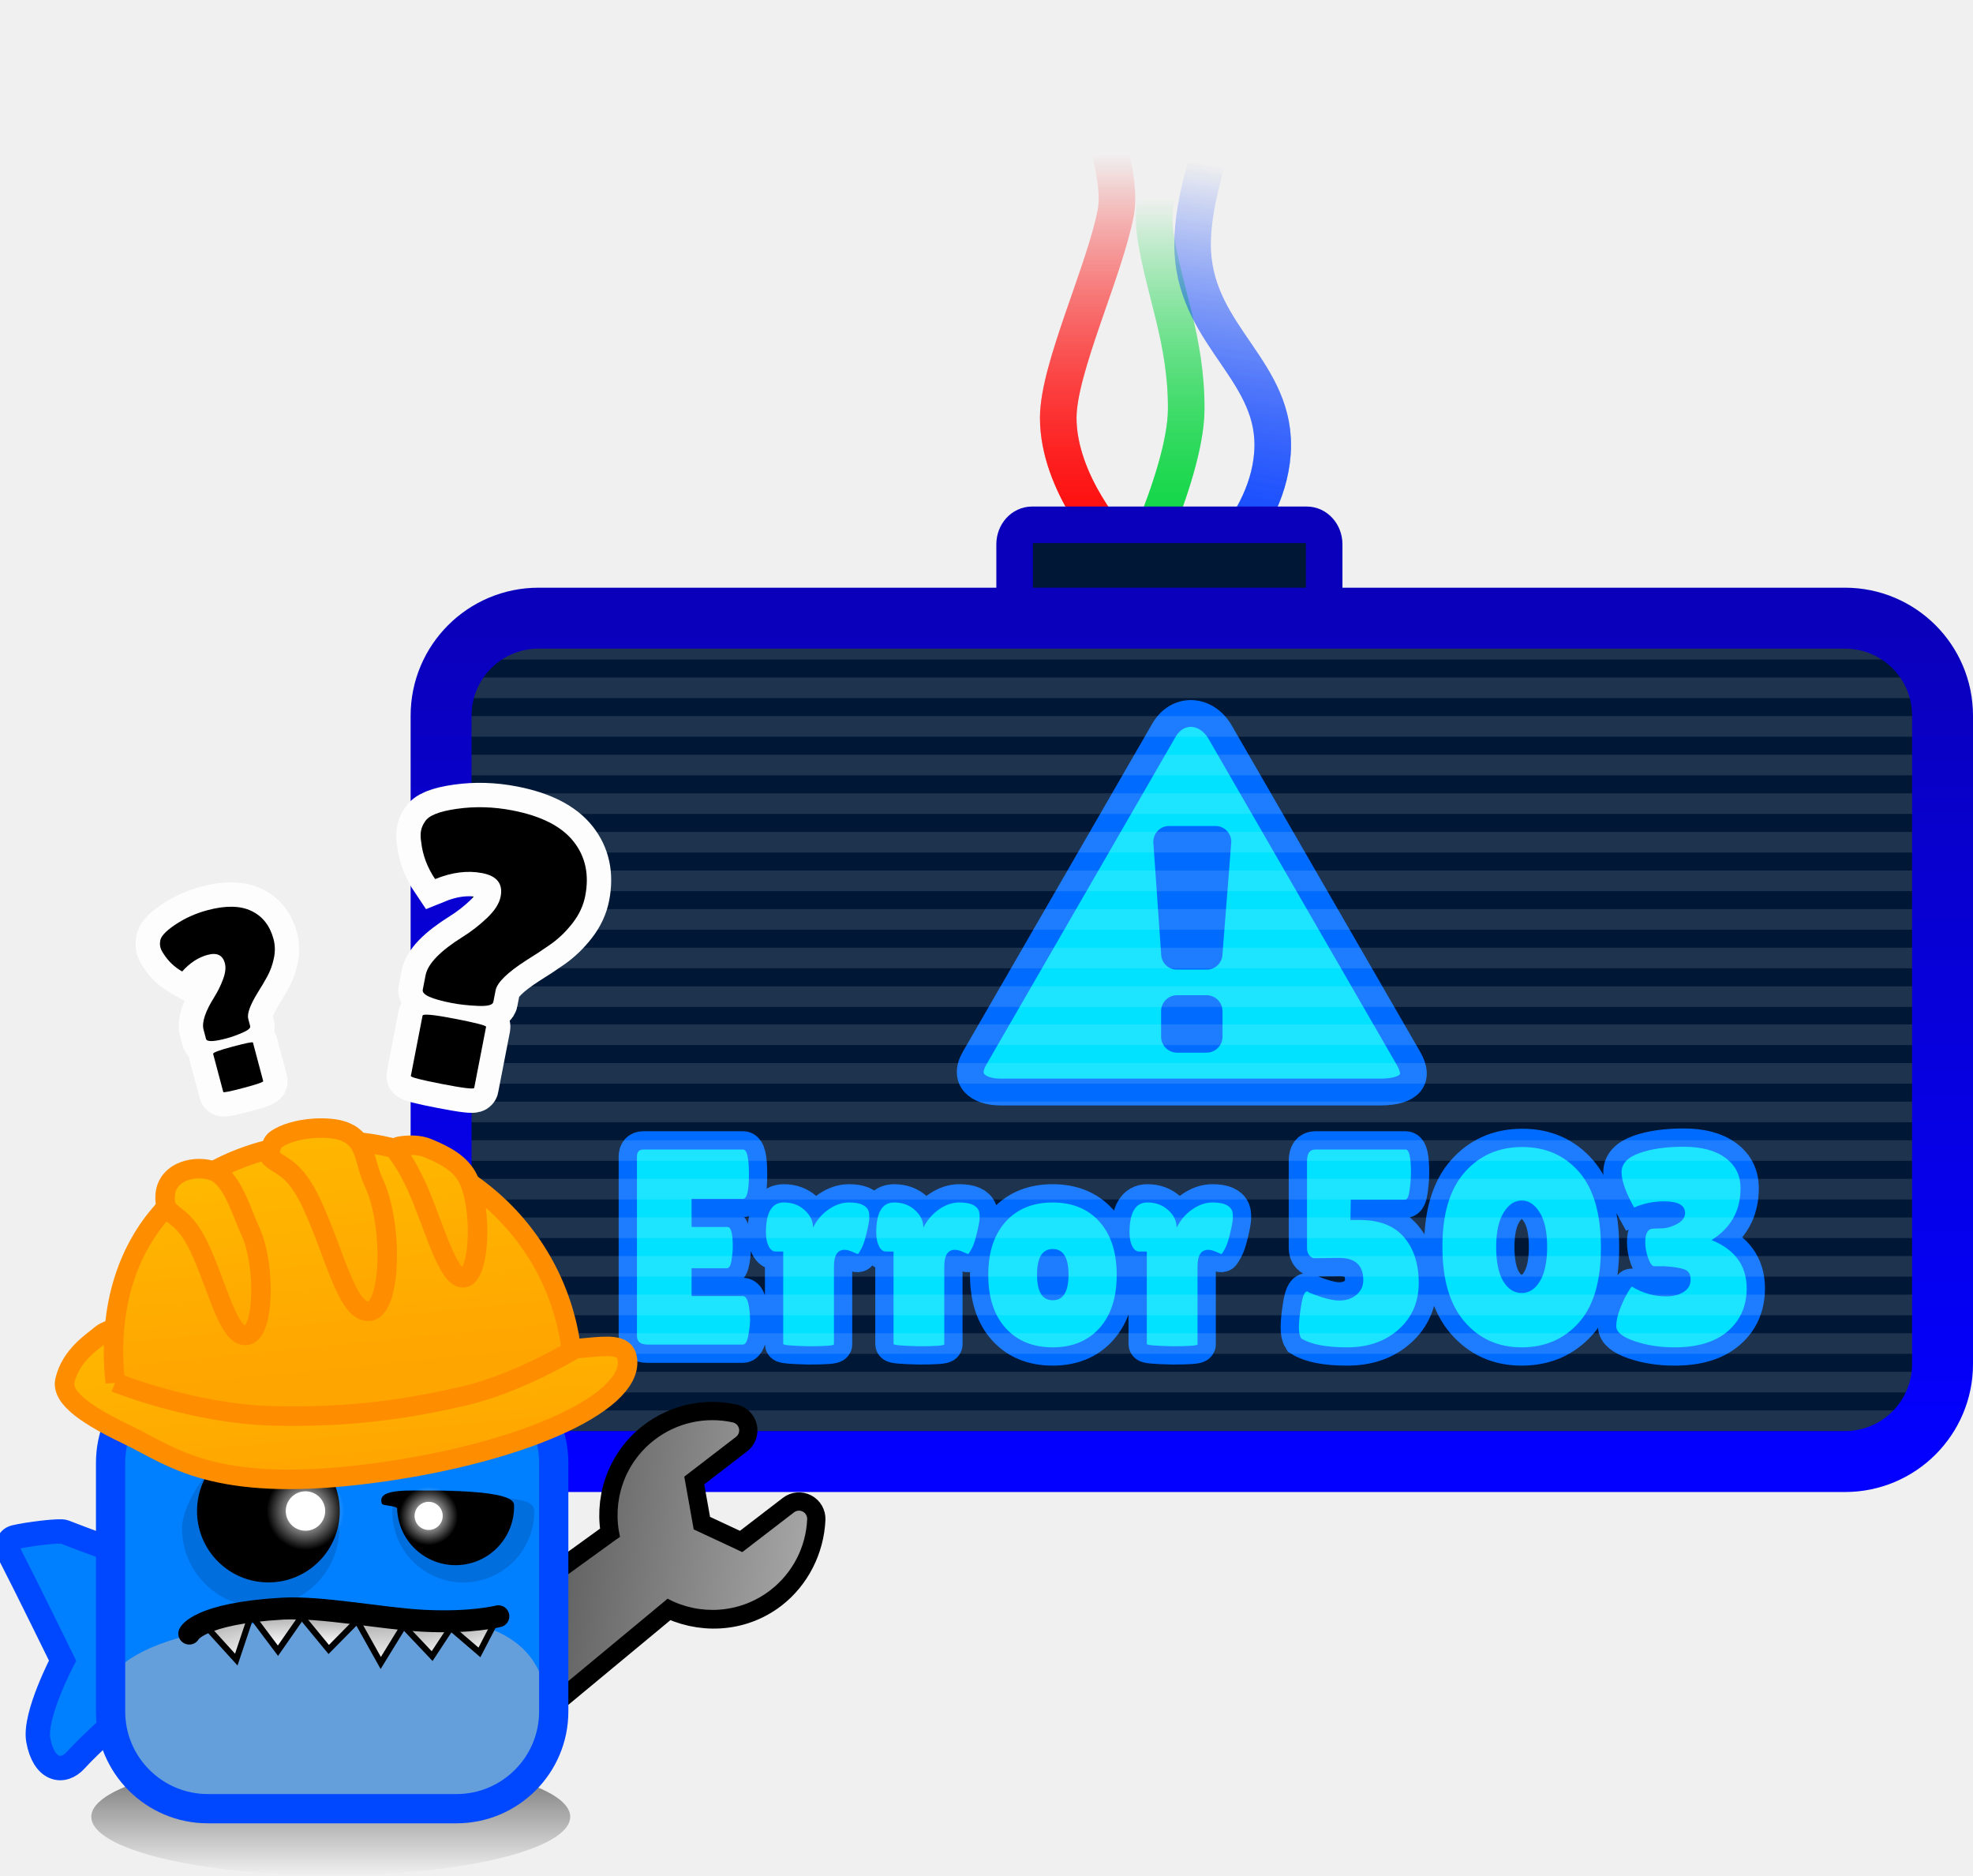
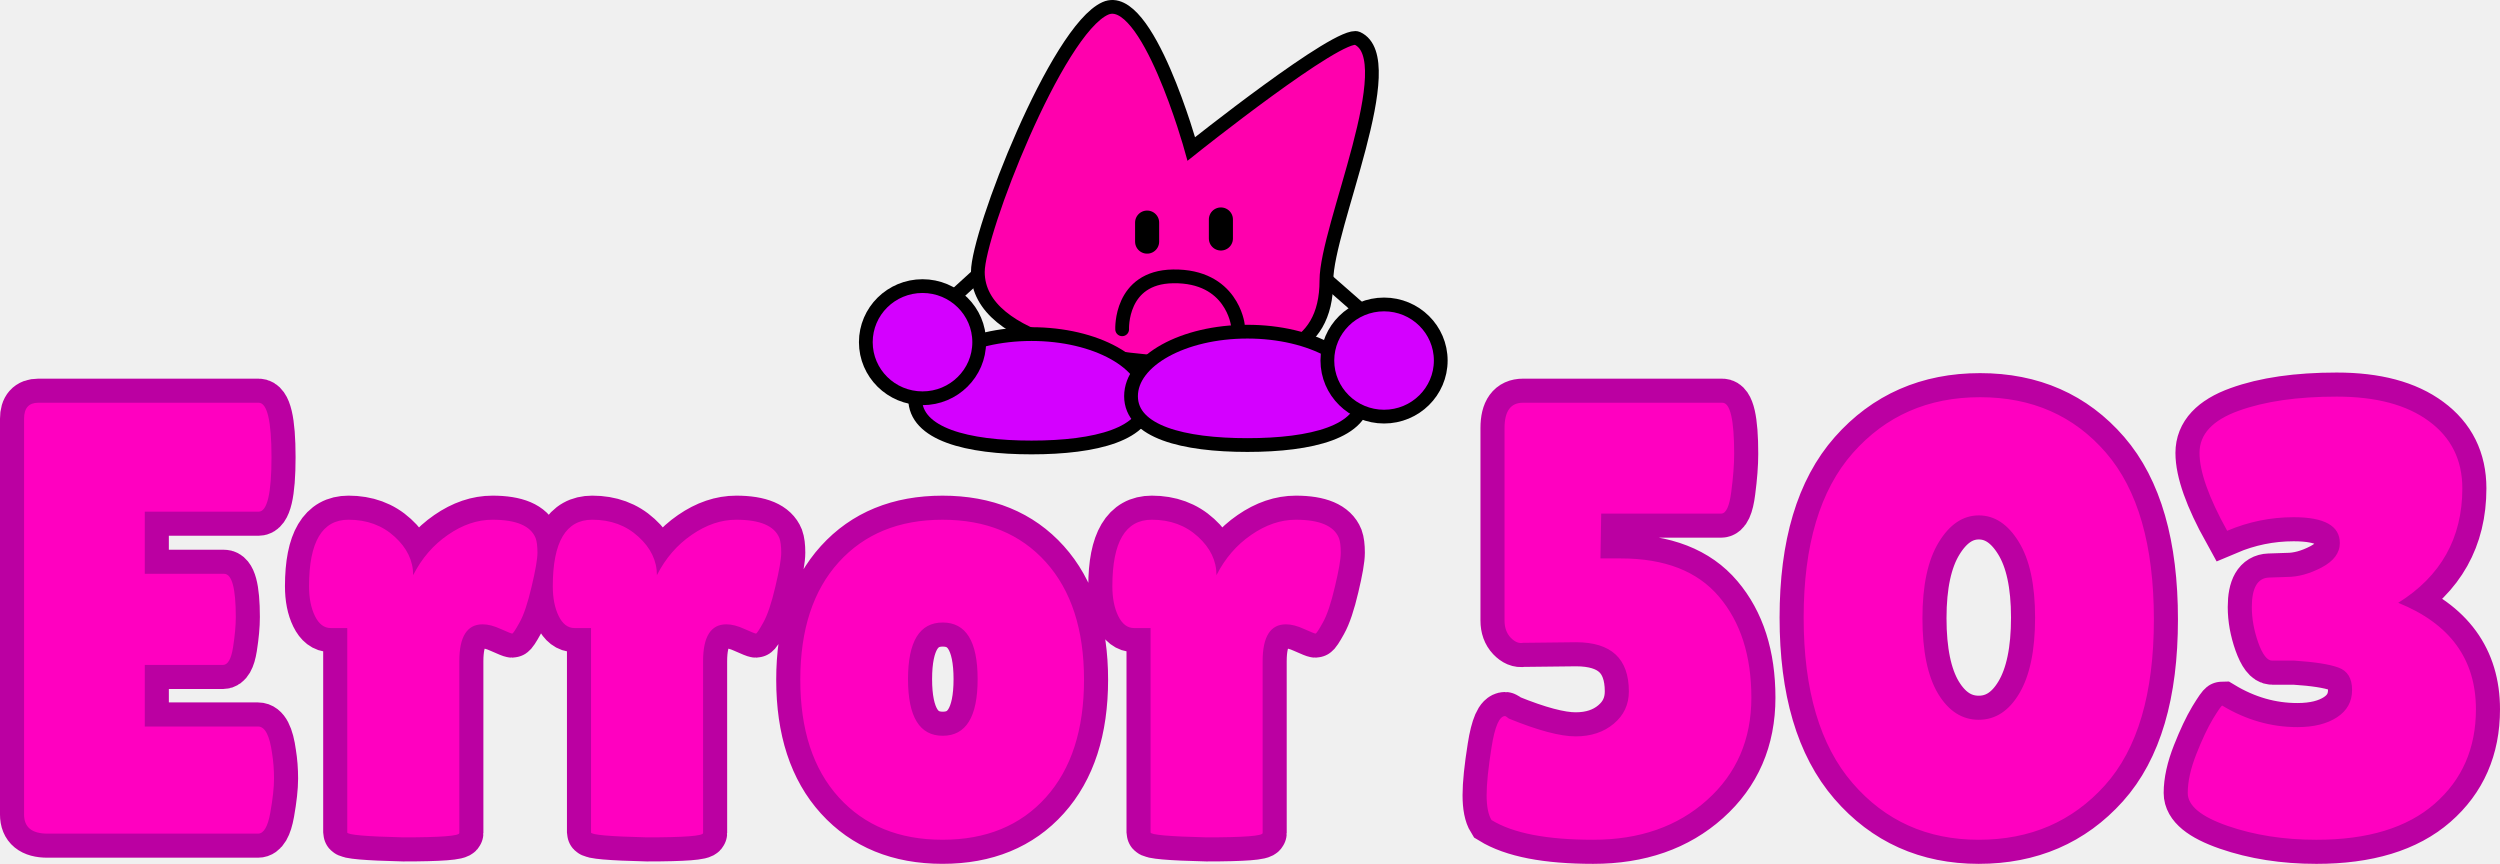
- <svg xmlns="http://www.w3.org/2000/svg" width="404.734" height="384.679" viewBox="0 0 404.734 384.679">
-   <defs>
-     <linearGradient x1="273.525" y1="-3.509" x2="273.525" y2="86.491" gradientUnits="userSpaceOnUse" id="a">
-       <stop offset="0" stop-color="#00d439" stop-opacity="0" />
-       <stop offset="1" stop-color="#00d439" />
-     </linearGradient>
-     <linearGradient x1="264.025" y1="-12.509" x2="264.025" y2="85.491" gradientUnits="userSpaceOnUse" id="b">
-       <stop offset="0" stop-color="red" stop-opacity="0" />
-       <stop offset="1" stop-color="red" />
-     </linearGradient>
-     <linearGradient x1="301.867" y1="-8.21" x2="286.087" y2="93.575" gradientUnits="userSpaceOnUse" id="c">
-       <stop offset="0" stop-color="#003bff" stop-opacity="0" />
-       <stop offset="1" stop-color="#003bff" />
-     </linearGradient>
-     <linearGradient x1="273.525" y1="-3.509" x2="273.525" y2="86.491" gradientUnits="userSpaceOnUse" id="d">
-       <stop offset="0" stop-color="#00d439" stop-opacity="0" />
-       <stop offset="1" stop-color="#00d439" />
-     </linearGradient>
-     <linearGradient x1="264.025" y1="-12.509" x2="264.025" y2="85.491" gradientUnits="userSpaceOnUse" id="e">
-       <stop offset="0" stop-color="red" stop-opacity="0" />
-       <stop offset="1" stop-color="red" />
-     </linearGradient>
-     <linearGradient x1="301.867" y1="-8.21" x2="286.087" y2="93.575" gradientUnits="userSpaceOnUse" id="f">
-       <stop offset="0" stop-color="#003bff" stop-opacity="0" />
-       <stop offset="1" stop-color="#003bff" />
-     </linearGradient>
-     <linearGradient x1="283.425" y1="82.591" x2="283.425" y2="255.591" gradientUnits="userSpaceOnUse" id="g">
-       <stop offset="0" stop-color="#0a00bb" />
-       <stop offset="1" stop-color="#0300ff" />
-     </linearGradient>
-     <linearGradient x1="106.792" y1="316.464" x2="106.792" y2="340.464" gradientUnits="userSpaceOnUse" id="h">
-       <stop offset="0" stop-opacity=".565" />
-       <stop offset="1" stop-opacity="0" />
-     </linearGradient>
-     <linearGradient x1="129.866" y1="276.615" x2="202.152" y2="286.074" gradientUnits="userSpaceOnUse" id="i">
-       <stop offset="0" stop-color="#414141" />
-       <stop offset="1" stop-color="#a5a5a5" />
-     </linearGradient>
-     <linearGradient x1="88.323" y1="297.173" x2="85.651" y2="288.162" gradientUnits="userSpaceOnUse" id="l">
-       <stop offset="0" stop-color="#fff" />
-       <stop offset="1" stop-color="#b4b4b4" />
-     </linearGradient>
-     <linearGradient x1="95.94" y1="293.33" x2="95.649" y2="287.749" gradientUnits="userSpaceOnUse" id="m">
-       <stop offset="0" stop-color="#fff" />
-       <stop offset="1" stop-color="#b4b4b4" />
-     </linearGradient>
-     <linearGradient x1="106.419" y1="293.209" x2="106.412" y2="288.262" gradientUnits="userSpaceOnUse" id="n">
-       <stop offset="0" stop-color="#fff" />
-       <stop offset="1" stop-color="#b4b4b4" />
-     </linearGradient>
-     <linearGradient x1="117.72" y1="298.049" x2="117.15" y2="288.668" gradientUnits="userSpaceOnUse" id="o">
-       <stop offset="0" stop-color="#fff" />
-       <stop offset="1" stop-color="#b4b4b4" />
-     </linearGradient>
-     <linearGradient x1="128.361" y1="296.158" x2="126.897" y2="289.46" gradientUnits="userSpaceOnUse" id="p">
-       <stop offset="0" stop-color="#fff" />
-       <stop offset="1" stop-color="#b4b4b4" />
-     </linearGradient>
-     <linearGradient x1="138.13" y1="295.315" x2="135.976" y2="288.806" gradientUnits="userSpaceOnUse" id="q">
-       <stop offset="0" stop-color="#fff" />
-       <stop offset="1" stop-color="#b4b4b4" />
-     </linearGradient>
-     <linearGradient x1="88.323" y1="297.173" x2="85.651" y2="288.162" gradientUnits="userSpaceOnUse" id="r">
-       <stop offset="0" stop-color="#fff" />
-       <stop offset="1" stop-color="#b4b4b4" />
-     </linearGradient>
-     <linearGradient x1="95.94" y1="293.33" x2="95.649" y2="287.749" gradientUnits="userSpaceOnUse" id="s">
-       <stop offset="0" stop-color="#fff" />
-       <stop offset="1" stop-color="#b4b4b4" />
-     </linearGradient>
-     <linearGradient x1="106.419" y1="293.209" x2="106.412" y2="288.262" gradientUnits="userSpaceOnUse" id="t">
-       <stop offset="0" stop-color="#fff" />
-       <stop offset="1" stop-color="#b4b4b4" />
-     </linearGradient>
-     <linearGradient x1="117.72" y1="298.049" x2="117.15" y2="288.668" gradientUnits="userSpaceOnUse" id="u">
-       <stop offset="0" stop-color="#fff" />
-       <stop offset="1" stop-color="#b4b4b4" />
-     </linearGradient>
-     <linearGradient x1="128.361" y1="296.158" x2="126.897" y2="289.46" gradientUnits="userSpaceOnUse" id="v">
-       <stop offset="0" stop-color="#fff" />
-       <stop offset="1" stop-color="#b4b4b4" />
-     </linearGradient>
-     <linearGradient x1="138.13" y1="295.315" x2="135.976" y2="288.806" gradientUnits="userSpaceOnUse" id="w">
-       <stop offset="0" stop-color="#fff" />
-       <stop offset="1" stop-color="#b4b4b4" />
-     </linearGradient>
-     <linearGradient x1="109.765" y1="223.236" x2="113.228" y2="258.309" gradientUnits="userSpaceOnUse" id="x">
-       <stop offset="0" stop-color="#ffb800" />
-       <stop offset="1" stop-color="orange" />
-     </linearGradient>
-     <linearGradient x1="101.948" y1="190.125" x2="106.654" y2="237.792" gradientUnits="userSpaceOnUse" id="y">
-       <stop offset="0" stop-color="#ffb900" />
-       <stop offset="1" stop-color="orange" />
-     </linearGradient>
-     <linearGradient x1="84.777" y1="197.378" x2="88.279" y2="232.855" gradientUnits="userSpaceOnUse" id="z">
-       <stop offset="0" stop-color="#ffb800" />
-       <stop offset="1" stop-color="orange" />
-     </linearGradient>
-     <linearGradient x1="108.927" y1="185.127" x2="113.22" y2="228.613" gradientUnits="userSpaceOnUse" id="A">
-       <stop offset="0" stop-color="#ffb800" />
-       <stop offset="1" stop-color="orange" />
-     </linearGradient>
-     <linearGradient x1="129.876" y1="189.704" x2="133.035" y2="221.698" gradientUnits="userSpaceOnUse" id="B">
-       <stop offset="0" stop-color="#ffb800" />
-       <stop offset="1" stop-color="orange" />
-     </linearGradient>
-     <radialGradient cx="101.604" cy="265.741" r="8" gradientUnits="userSpaceOnUse" id="j">
-       <stop offset="0" stop-color="#fff" />
-       <stop offset="1" stop-color="#fff" stop-opacity="0" />
-     </radialGradient>
-     <radialGradient cx="126.872" cy="266.741" r="6.022" gradientUnits="userSpaceOnUse" id="k">
-       <stop offset="0" stop-color="#fff" />
-       <stop offset="1" stop-color="#fff" stop-opacity="0" />
-     </radialGradient>
-   </defs>
-   <path d="M13.163 314.229c3.731 1.463 12.25 4.588 20.348 7.532 9.462 3.44 8.472 15.073-1.126 23.579-7.176 6.359-14.196 12.752-16.817 15.679-2.7 3.014-6.618 2.094-7.717-4.1-.898-5.055 4.983-16.273 4.983-16.273s-7.65-15.63-10.614-21.347c-1.047-2.018-.645-3.621.83-3.975 2.631-.632 9.209-1.449 10.113-1.095z" fill="#007fff" stroke="#0048ff" stroke-width="5" />
-   <path d="M283.275-17.76s-9.132 9.507-7.325 21.707c1.69 11.416 6.407 21.61 6.325 35.794-.08 14.183-13.5 40.25-13.5 40.25" fill="none" stroke="url(#a)" stroke-width="7.5" stroke-linecap="round" transform="translate(-38.941 44.214)" />
-   <path d="M267.525 67.49s-11.5-12.378-11.5-26c0-10.17 9.59-30.248 11.823-42.219 1.691-9.069-6.823-29.78-6.823-29.78" fill="none" stroke="url(#b)" stroke-width="7.5" stroke-linecap="round" transform="translate(-38.941 44.214)" />
-   <path d="M298.772-40.464S282.673-10.276 283.62 7.433c.945 17.71 17.574 24.626 16.346 41.367s-18.128 28.525-18.128 28.525" fill="none" stroke="url(#c)" stroke-width="7.5" stroke-linecap="round" transform="translate(-38.941 44.214)" />
-   <path d="M283.275-17.76s-9.132 9.507-7.325 21.707c1.69 11.416 6.407 21.61 6.325 35.794-.08 14.183-13.5 40.25-13.5 40.25" fill="none" stroke="url(#d)" stroke-width="7.5" stroke-linecap="round" transform="translate(-38.941 44.214)" />
-   <path d="M267.525 67.49s-11.5-12.378-11.5-26c0-10.17 9.59-30.248 11.823-42.219 1.691-9.069-6.823-29.78-6.823-29.78" fill="none" stroke="url(#e)" stroke-width="7.5" stroke-linecap="round" transform="translate(-38.941 44.214)" />
-   <path d="M298.772-40.464S282.673-10.276 283.62 7.433c.945 17.71 17.574 24.626 16.346 41.367s-18.128 28.525-18.128 28.525" fill="none" stroke="url(#f)" stroke-width="7.5" stroke-linecap="round" transform="translate(-38.941 44.214)" />
-   <path d="M211.712 139.904c-1.976 0-3.578-1.79-3.578-4v-24.25c0-2.208 1.602-4 3.578-4h56.345c1.976 0 3.577 1.792 3.577 4v24.25c0 2.21-1.601 4-3.577 4z" fill="#001836" stroke="#0a00bb" stroke-width="7.5" />
-   <path d="M110.484 299.804c-11.045 0-20-8.953-20-20v-133c0-11.045 8.955-20 20-20h268c11.046 0 20 8.955 20 20v133c0 11.047-8.954 20-20 20z" fill="#001836" />
-   <path d="m199.899 217.111 38.854-67.296c2.769-4.796 8.7-4.55 11.568.418l38.637 66.92c2.452 4.248.215 6.852-5.742 6.852h-78c-4.676 0-7.784-2.621-5.317-6.894z" fill="#00e2ff" stroke="#006cff" stroke-width="5.5" />
-   <path d="M241.457 215.93a3.273 3.273 0 0 1-3.273-3.272v-5.237a3.273 3.273 0 0 1 3.273-3.273h6.055a3.273 3.273 0 0 1 3.272 3.273v5.237a3.273 3.273 0 0 1-3.272 3.272zm-.083-17.036c-1.761 0-3.19-1.465-3.19-3.273l-1.6-22.909c0-1.807 1.429-3.273 3.19-3.273h9.62c1.762 0 3.19 1.466 3.19 3.273l-1.8 22.91c0 1.807-1.428 3.272-3.19 3.272z" fill="#006cff" />
-   <path d="M149.236 251.686q1.083 0 1.083 4.007 0 1.195-.257 2.824-.257 1.63-.938 1.63h-7.256v5.715h10.516q.971 0 1.306 2.512.178 1.094.178 2.322t-.346 3.17q-.345 1.942-1.138 1.942h-19.546q-2.177 0-2.177-1.774v-36.748q0-1.485 1.317-1.485h20.462q1.194 0 1.194 5.057t-1.194 5.057h-10.572v5.77zm21.836 24.067q0 .402-5.202.402-5.202-.123-5.202-.458V256.72h-1.54q-.916 0-1.462-1.116-.547-1.116-.547-2.769 0-6.173 3.661-6.173 2.567 0 4.286 1.574 1.72 1.563 1.72 3.573 1.194-2.345 3.226-3.74 2.03-1.407 4.141-1.407 3.315 0 4.007 1.708.168.459.168 1.351 0 .882-.547 3.17-.536 2.289-1.116 3.316-.57 1.026-.681 1.027t-1.06-.425q-.939-.435-1.686-.435-2.166 0-2.166 3.427zm22.633 0q0 .402-5.202.402-5.202-.123-5.202-.458V256.72h-1.54q-.915 0-1.463-1.116-.546-1.116-.547-2.769 0-6.173 3.662-6.173 2.567 0 4.286 1.574 1.72 1.563 1.72 3.573 1.193-2.345 3.225-3.74 2.032-1.407 4.142-1.407 3.315 0 4.007 1.708.168.459.168 1.351 0 .882-.547 3.17-.537 2.289-1.117 3.316-.57 1.026-.68 1.027-.113 0-1.061-.425-.938-.435-1.686-.435-2.165 0-2.165 3.427zm12.597-3.316q-3.572-3.94-3.572-10.917 0-6.976 3.572-10.917t9.634-3.94q6.06 0 9.6 3.94 3.538 3.94 3.538 10.917t-3.538 10.917-9.6 3.94-9.634-3.94zm9.656-16.23q-3.225 0-3.226 5.257 0 5.258 3.226 5.258 3.237 0 3.237-5.258 0-5.257-3.237-5.257zm29.7 19.546q0 .402-5.203.402-5.202-.123-5.202-.458V256.72h-1.54q-.916 0-1.462-1.116-.547-1.116-.547-2.769 0-6.173 3.661-6.173 2.567 0 4.287 1.574 1.719 1.563 1.719 3.573 1.194-2.345 3.226-3.74 2.031-1.407 4.141-1.407 3.315 0 4.007 1.708.168.459.168 1.351 0 .882-.547 3.17-.536 2.289-1.116 3.316-.57 1.026-.681 1.027t-1.06-.425q-.939-.435-1.686-.435-2.166 0-2.166 3.427zm42.686-39.952q1.094 0 1.094 4.744 0 1.485-.268 3.517-.255 2.031-.937 2.031h-11.14l-.068 4.164h1.887q6.117 0 9.12 3.55 3.003 3.538 3.003 9.376 0 5.827-4.12 9.511-4.108 3.684-10.57 3.684-6.465 0-9.433-1.83-.458-.737-.458-2.312t.458-4.454q.457-2.89 1.261-2.89.056 0 .346.234 4.053 1.652 6.196 1.652t3.538-1.172q1.407-1.173 1.407-3.003 0-4.566-4.912-4.566l-4.923.056q-.57.113-1.138-.48-.57-.603-.57-1.585v-17.883q0-2.344 1.708-2.344zm23.798 40.577q-7.166 0-11.71-5.258-4.543-5.258-4.543-15.371t4.566-15.282q4.576-5.18 11.81-5.18 7.233 0 11.687 5.147 4.454 5.145 4.454 15.494 0 10.336-4.543 15.393t-11.72 5.057zm.011-30.117q-2.199 0-3.717 2.489-1.518 2.478-1.518 7.055t1.451 7.01q1.463 2.422 3.773 2.422 2.322 0 3.773-2.455 1.462-2.468 1.462-7.033 0-4.576-1.518-7.033-1.507-2.455-3.706-2.455zm19.398 25.774q0-1.596.803-3.627.805-2.032 1.54-3.26.75-1.228.86-1.228 3.315 1.998 6.977 1.998 2.288 0 3.684-.915 1.395-.915 1.395-2.534 0-1.63-1.284-2.087-1.283-.459-4.085-.637h-2.054q-.692 0-1.295-1.685-.591-1.686-.592-3.282 0-2.69 1.597-2.746l1.663-.056q1.54 0 3.226-.882 1.685-.892 1.685-2.266 0-2.4-4.286-2.4-3.204 0-6.173 1.262-2.567-4.633-2.567-7.234t3.627-3.907q3.628-1.317 9.11-1.317 5.49 0 8.572 2.288 3.092 2.277 3.092 6.23 0 6.909-5.95 10.626 7.212 2.914 7.212 9.89 0 5.426-3.84 8.774-3.829 3.338-10.973 3.338-4.511 0-8.227-1.284t-3.717-3.058z" stroke="#006cff" stroke-width="7.5" stroke-linecap="square" />
-   <path d="M149.236 251.686q1.083 0 1.083 4.007 0 1.195-.257 2.824-.257 1.63-.938 1.63h-7.256v5.715h10.516q.971 0 1.306 2.512.178 1.094.178 2.322t-.346 3.17q-.345 1.942-1.138 1.942h-19.546q-2.177 0-2.177-1.774v-36.748q0-1.485 1.317-1.485h20.462q1.194 0 1.194 5.057t-1.194 5.057h-10.572v5.77zm21.836 24.067q0 .402-5.202.402-5.202-.123-5.202-.458V256.72h-1.54q-.916 0-1.462-1.116-.547-1.116-.547-2.769 0-6.173 3.661-6.173 2.567 0 4.286 1.574 1.72 1.563 1.72 3.573 1.194-2.345 3.226-3.74 2.03-1.407 4.141-1.407 3.315 0 4.007 1.708.168.459.168 1.351 0 .882-.547 3.17-.536 2.289-1.116 3.316-.57 1.026-.681 1.027t-1.06-.425q-.939-.435-1.686-.435-2.166 0-2.166 3.427zm22.633 0q0 .402-5.202.402-5.202-.123-5.202-.458V256.72h-1.54q-.915 0-1.463-1.116-.547-1.116-.547-2.769 0-6.173 3.662-6.173 2.567 0 4.286 1.574 1.72 1.563 1.72 3.573 1.193-2.345 3.225-3.74 2.032-1.407 4.142-1.407 3.315 0 4.007 1.708.168.459.168 1.351 0 .882-.547 3.17-.537 2.289-1.117 3.316-.57 1.026-.68 1.027-.113 0-1.061-.425-.937-.435-1.686-.435-2.165 0-2.165 3.427zm12.597-3.316q-3.572-3.94-3.572-10.917t3.572-10.917 9.634-3.94q6.06 0 9.6 3.94 3.538 3.94 3.538 10.917 0 6.976-3.538 10.917-3.54 3.94-9.6 3.94-6.061 0-9.634-3.94m9.656-16.23q-3.225 0-3.226 5.257 0 5.258 3.226 5.258 3.237 0 3.237-5.258 0-5.257-3.237-5.257m29.7 19.546q0 .402-5.203.402-5.202-.123-5.202-.458V256.72h-1.54q-.916 0-1.462-1.116-.547-1.116-.547-2.769 0-6.173 3.661-6.173 2.567 0 4.287 1.574 1.719 1.563 1.719 3.573 1.194-2.345 3.226-3.74 2.032-1.407 4.141-1.407 3.315 0 4.007 1.708.168.459.168 1.351 0 .882-.547 3.17-.536 2.289-1.116 3.316-.57 1.026-.681 1.027t-1.06-.425q-.939-.435-1.686-.435-2.166 0-2.166 3.427zm42.686-39.952q1.094 0 1.094 4.744 0 1.485-.268 3.517-.255 2.031-.937 2.031h-11.14l-.068 4.164h1.887q6.117 0 9.12 3.55 3.003 3.538 3.003 9.376 0 5.827-4.12 9.511-4.108 3.684-10.57 3.684-6.465 0-9.433-1.83-.458-.737-.458-2.312t.458-4.454q.457-2.89 1.261-2.89.057 0 .346.234 4.053 1.652 6.196 1.652t3.538-1.172q1.407-1.173 1.407-3.003 0-4.566-4.912-4.566l-4.923.056q-.57.112-1.138-.48-.57-.603-.57-1.585v-17.883q0-2.344 1.708-2.344zm23.798 40.577q-7.166 0-11.71-5.258-4.543-5.258-4.543-15.371t4.566-15.282q4.576-5.18 11.81-5.18 7.233 0 11.687 5.147 4.454 5.145 4.454 15.494 0 10.336-4.543 15.393t-11.72 5.057zm.011-30.117q-2.199 0-3.717 2.489-1.518 2.478-1.518 7.055t1.451 7.01q1.463 2.422 3.773 2.422 2.322 0 3.773-2.455 1.462-2.468 1.462-7.033 0-4.576-1.518-7.033-1.507-2.455-3.706-2.455m19.398 25.774q0-1.596.803-3.627.805-2.032 1.54-3.26.75-1.228.86-1.228 3.315 1.998 6.977 1.998 2.288 0 3.684-.915 1.395-.915 1.395-2.534 0-1.63-1.284-2.087-1.283-.459-4.085-.637h-2.054q-.692 0-1.295-1.685-.592-1.686-.592-3.282 0-2.69 1.597-2.746l1.663-.056q1.54 0 3.226-.882 1.685-.892 1.685-2.266 0-2.4-4.286-2.4-3.204 0-6.173 1.262-2.568-4.633-2.568-7.234t3.628-3.907q3.628-1.317 9.11-1.317 5.49 0 8.572 2.288 3.093 2.277 3.092 6.23 0 6.909-5.95 10.626 7.212 2.914 7.212 9.89 0 5.426-3.84 8.774-3.829 3.338-10.973 3.338-4.511 0-8.227-1.284t-3.717-3.058z" fill="#00e2ff" />
-   <path d="M93.984 214.369v-4.223h301v4.223zm0 7.917v-4.222h301v4.222zm0 7.918v-4.223h301v4.223zm0 7.918v-4.223h301v4.223zm0 7.918v-4.223h301v4.223zm0 7.917v-4.222h301v4.222zm0 7.918v-4.223h301v4.223zm0 7.918v-4.223h301v4.223zm0 7.918v-4.223h301v4.223zm0 7.917v-4.223h301v4.223zm0 7.918v-4.223h301v4.223zm0-158.26v-4.222h301v4.222zm0 7.918v-4.223h301v4.223zm0 7.918v-4.223h301v4.223zm0 7.918v-4.223h301v4.223zm0 7.917v-4.222h301v4.222zm0 7.918v-4.223h301v4.223zm0 7.918v-4.223h301v4.223zm0 7.918v-4.223h301v4.223zm0 7.917v-4.223h301v4.223zm0 7.918v-4.223h301v4.223z" fill-opacity=".118" fill="#fff" />
-   <path d="M149.425 255.59c-11.045 0-20-8.953-20-20v-133c0-11.045 8.955-20 20-20h268c11.046 0 20 8.955 20 20v133c0 11.047-8.954 20-20 20z" fill="none" stroke="url(#g)" stroke-width="12.5" transform="translate(-38.941 44.214)" />
-   <path d="M155.912 328.464c0 6.628-21.992 12-49.12 12s-49.12-5.372-49.12-12c0-6.627 21.992-12 49.12-12s49.12 5.373 49.12 12" fill="url(#h)" transform="translate(-38.941 44.214)" />
-   <path d="M157.997 326.418c-6.255 4.806-14.521 5.01-21.063 1.513q-.406.387-.858.738l-33.411 27.718-.051.04c-4.163 3.2-10.116 2.467-13.317-1.697-3.2-4.164-2.415-10.155 1.748-13.355l.038-.028 35.172-25.444q.467-.354.939-.655c-1.692-7.218.828-15.097 7.078-19.9a19.43 19.43 0 0 1 16.041-3.575 1.683 1.683 0 0 1 .665 2.974l-10.606 8.152 1.932 10.827 9.966 4.653 10.606-8.15a1.681 1.681 0 0 1 2.703 1.406c-.254 5.76-3.02 11.275-7.582 14.783zm-58.944 20.55a3.503 3.503 0 0 0-5.553 4.267 3.502 3.502 0 0 0 5.553-4.267z" fill="none" stroke="#000" stroke-width="7.5" />
-   <path d="M196.938 282.004c-6.255 4.806-14.521 5.21-21.063 1.713q-.406.387-.858.738l-33.411 27.718-.051.04c-4.163 3.2-10.116 2.467-13.317-1.697-3.2-4.164-2.415-10.155 1.748-13.355l.038-.028 35.172-25.444q.467-.354.939-.655c-1.692-7.218.828-15.097 7.078-19.9a19.43 19.43 0 0 1 16.041-3.575 1.683 1.683 0 0 1 .665 2.974l-10.606 8.152 1.932 10.827 9.966 4.653 10.606-8.15a1.681 1.681 0 0 1 2.703 1.406 19.43 19.43 0 0 1-7.582 14.583m-58.944 20.75a3.503 3.503 0 0 0-5.553 4.267 3.502 3.502 0 0 0 5.553-4.267" fill="url(#i)" transform="translate(-38.941 44.214)" />
-   <path d="M42.639 371.012c-11.02 0-19.955-8.934-19.955-19.955V300.06c0-11.02 8.935-19.955 19.956-19.955h50.996c11.021 0 19.955 8.934 19.955 19.955v50.997c0 11.02-8.934 19.955-19.955 19.955z" fill="#007fff" />
-   <path d="M96.225 369.12c-15.82 3.233-40.792 2.164-56.388-.105-3.753-.547-9.039-3.013-11.87-7.622-4.448-7.243-5.284-17.815-3.309-19.565 10.719-9.497 40.664-10.203 59.193-10.203 24.116 0 28.667 10.211 28.667 21.573 0 3.15-6.473 13.915-16.293 15.922" fill="#649fdb" />
-   <path d="M37.342 313.473c0-4.553 4.458-10.95 7.492-13.883 2.9-2.803 4.28-2.242 8.633-2.242 8.905 0 16.125 7.219 16.125 16.125s-7.22 16.125-16.125 16.125-16.125-7.22-16.125-16.125" fill="#006edd" />
-   <path d="M42.639 371.012c-11.02 0-19.955-8.934-19.955-19.955V300.06c0-11.02 8.935-19.955 19.956-19.955h50.996c11.021 0 19.955 8.934 19.955 19.955v50.997c0 11.02-8.934 19.955-19.955 19.955z" fill="none" stroke="#0048ff" stroke-width="6" />
-   <path d="M80.484 310.044c0-5.352 11.902-4.997 20.527-3.223 4.329.89 8.58.536 8.58 3.223 0 8.037-6.516 14.553-14.553 14.553s-14.554-6.516-14.554-14.553" fill="#006edd" />
-   <path d="M40.418 309.954c0-8.086 6.555-14.642 14.642-14.642s14.642 6.556 14.642 14.643-6.555 14.642-14.642 14.642-14.642-6.556-14.642-14.642m53.433 11.099c-6.624.218-12.17-4.974-12.39-11.598-.019-.586-2.965-.573-3.11-.975-.73-2.033 1.375-2.773 6.715-2.74 5.55.036 20.28-.154 20.382 2.923.219 6.624-4.973 12.17-11.597 12.39" data-paper-data="{&quot;index&quot;:null}" />
-   <path d="M85.046 310.954a2.885 2.885 0 1 1 5.77 0 2.885 2.885 0 0 1-5.77 0m-26.428-1a4.045 4.045 0 1 1 8.09 0 4.045 4.045 0 0 1-8.09 0" fill="#fff" />
-   <path d="M93.604 265.74a8 8 0 1 1 16 0 8 8 0 0 1-16 0" fill="url(#j)" transform="translate(-38.941 44.214)" />
-   <path d="M120.85 266.74a6.022 6.022 0 1 1 12.045 0 6.022 6.022 0 0 1-12.045 0" fill="url(#k)" transform="translate(-38.941 44.214)" />
-   <path d="m89.696 287.428-2.54 7.578-5.55-6.11z" fill="url(#l)" stroke="#000" stroke-width="2.5" transform="translate(-38.941 44.214)" />
-   <path d="m99.694 287.938-3.754 5.392-4.336-5.77z" fill="url(#m)" stroke="#000" stroke-width="2.5" transform="translate(-38.941 44.214)" />
-   <path d="m110.854 288.712-4.435 4.497-4.45-5.397z" fill="url(#n)" stroke="#000" stroke-width="2.5" transform="translate(-38.941 44.214)" />
-   <path d="m121.257 288.866-4.184 6.81-4.03-7.206z" fill="url(#o)" stroke="#000" stroke-width="2.5" transform="translate(-38.941 44.214)" />
-   <path d="m130.92 289.309-3.42 5.19-4.626-4.888z" fill="url(#p)" stroke="#000" stroke-width="2.5" transform="translate(-38.941 44.214)" />
-   <path d="m139.96 288.238-2.86 5.517-5.11-4.38z" fill="url(#q)" stroke="#000" stroke-width="2.5" transform="translate(-38.941 44.214)" />
-   <path d="m89.696 287.428-2.54 7.578-5.55-6.11z" fill="url(#r)" transform="translate(-38.941 44.214)" />
-   <path d="m99.694 287.938-3.754 5.392-4.336-5.77z" fill="url(#s)" transform="translate(-38.941 44.214)" />
-   <path d="m110.854 288.712-4.435 4.497-4.45-5.397z" fill="url(#t)" transform="translate(-38.941 44.214)" />
-   <path d="m121.257 288.866-4.184 6.81-4.03-7.206z" fill="url(#u)" transform="translate(-38.941 44.214)" />
-   <path d="m130.92 289.309-3.42 5.19-4.626-4.888z" fill="url(#v)" transform="translate(-38.941 44.214)" />
-   <path d="m139.96 288.238-2.86 5.517-5.11-4.38z" fill="url(#w)" transform="translate(-38.941 44.214)" />
-   <path d="M102.229 331.54s-5.512 1.447-15.448.92c-8.487-.45-20.833-2.93-28.786-2.484-17.263.968-19.17 5.119-19.17 5.119" fill="none" stroke="#000" stroke-width="4.5" stroke-linecap="round" />
-   <path d="M167.653 234.66c1.124 9.25-23.076 19.801-54.053 23.564s-39.46-3.76-48.125-7.911c-7.915-3.793-14.094-7.572-13.208-11.365 1.211-5.184 5.659-7.907 7.277-9.314 7.982-6.943 75.04 1.887 84.732 2.891 13.802 1.43 22.717-3.3 23.377 2.134z" fill="url(#x)" stroke="#ff8d00" stroke-width="4" transform="translate(-38.941 44.214)" />
-   <path d="M62.585 239.366s-.193-1.806-.249-2.701c-1.6-25.65 13.332-43.343 39.29-46.496 25.794-3.133 49.338 14.38 54.062 39.56.196 1.045.49 3.174.49 3.174s-11.185 6.713-21.894 9.199c-10.71 2.485-22.81 4.531-39.318 4.123-16.508-.41-32.381-6.86-32.381-6.86z" fill="url(#y)" stroke="#ff8d00" stroke-width="4" transform="translate(-38.941 44.214)" />
-   <path d="M90.276 208.272c3.19 6.83 2.922 21.077-.796 21.444s-5.797-9.774-9.658-18.038-7.35-5.726-6.995-10.747c.354-5.02 6.495-6.36 10.144-4.825s5.532 8.372 7.305 12.166z" fill="url(#z)" stroke="#ff8d00" stroke-width="4" transform="translate(-38.941 44.214)" />
-   <path d="M115.668 198.48c3.91 8.372 3.581 25.834-.976 26.284s-7.106-11.98-11.838-22.109c-3.525-7.545-6.377-7.492-8.44-9.418-.186-.174-.145-2.815 1.121-3.712 3.505-2.484 10.917-2.957 14.203-1.575 4.473 1.882 3.757 5.879 5.93 10.53z" fill="url(#A)" stroke="#ff8d00" stroke-width="4" transform="translate(-38.941 44.214)" />
-   <path d="M135.05 197.756c2.878 6.16 2.326 19.816-1.027 20.147s-6.284-11.629-9.766-19.081c-1.365-2.921-2.446-4.704-3.256-5.793-1.258-1.688-1.085-1.957.063-2.14 1.55-.246 3.775-.366 5.666.43 3.29 1.384 6.721 3.015 8.32 6.437z" fill="url(#B)" stroke="#ff8d00" stroke-width="4" transform="translate(-38.941 44.214)" />
-   <path d="M92.659 205.747q-6.228-1.21-5.937-2.71l.58-2.99q.69-3.547 7.673-7.907a31 31 0 0 0 4.949-3.857q2.361-2.245 2.774-4.369.765-3.932-3.764-4.811-4.527-.88-9.675 1.222-2.408-3.57-2.855-7.588-.226-1.35-.036-2.331.193-.99.755-1.779 1.023-1.927 6.613-2.715 5.592-.8 11.418.333 8.815 1.712 12.492 6.358 3.678 4.635 2.408 11.172-.58 2.99-2.6 5.58-2.01 2.592-4.52 4.36a99 99 0 0 1-4.92 3.243q-5.879 3.766-6.353 6.208l-.46 2.365q-.183.942-3.189.807-2.997-.134-5.352-.591zm4.62 17.407q-.093.47-6.59-.791-6.49-1.26-6.413-1.655l2.402-12.363q.123-.635 6.612.627 6.499 1.262 6.422 1.657z" stroke="#fdfdfd" stroke-width="10" stroke-linecap="square" />
-   <path d="M92.659 205.747q-6.228-1.21-5.937-2.71l.58-2.99q.69-3.547 7.673-7.907a31 31 0 0 0 4.949-3.857q2.361-2.245 2.774-4.369.765-3.932-3.764-4.811-4.527-.88-9.675 1.222-2.408-3.57-2.855-7.588-.226-1.35-.036-2.331.193-.99.755-1.779 1.023-1.927 6.613-2.715 5.592-.8 11.418.333 8.815 1.712 12.492 6.358 3.678 4.635 2.408 11.172-.58 2.99-2.6 5.58-2.01 2.592-4.52 4.36a99 99 0 0 1-4.92 3.243q-5.879 3.766-6.353 6.208l-.46 2.365q-.183.942-3.189.807-2.997-.134-5.352-.591m4.62 17.407q-.093.47-6.59-.791-6.49-1.26-6.413-1.655l2.402-12.363q.123-.635 6.612.627 6.499 1.262 6.422 1.657z" />
-   <path d="M46.449 213.007q-3.936 1.046-4.188.099l-.502-1.89q-.597-2.241 2.215-6.714a19.8 19.8 0 0 0 1.777-3.614q.735-1.958.378-3.3-.66-2.485-3.521-1.724-2.862.76-5.245 3.416-2.391-1.388-3.774-3.582-.51-.717-.674-1.336a2.9 2.9 0 0 1-.063-1.239q.052-1.398 3.058-3.42 3.006-2.028 6.687-3.007 5.57-1.48 8.995.172 3.423 1.647 4.52 5.777.503 1.89.062 3.95a13.5 13.5 0 0 1-1.388 3.784 64 64 0 0 1-1.932 3.252q-2.34 3.822-1.93 5.365l.397 1.494q.158.595-1.616 1.36-1.767.762-3.256 1.157zm7.544 8.759q.078.297-4.028 1.389-4.1 1.09-4.166.84l-2.076-7.811q-.106-.4 3.993-1.49 4.107-1.093 4.173-.843z" stroke="#fdfdfd" stroke-width="10" stroke-linecap="square" />
-   <path d="M46.449 213.007q-3.936 1.046-4.188.099l-.502-1.89q-.597-2.241 2.215-6.714a19.8 19.8 0 0 0 1.777-3.614q.735-1.958.378-3.3-.66-2.485-3.521-1.724-2.862.76-5.245 3.416-2.391-1.388-3.774-3.582-.51-.717-.674-1.336a2.9 2.9 0 0 1-.063-1.239q.052-1.398 3.058-3.42 3.006-2.028 6.687-3.007 5.57-1.48 8.995.172 3.423 1.647 4.52 5.777.503 1.89.062 3.95a13.5 13.5 0 0 1-1.388 3.784 64 64 0 0 1-1.932 3.252q-2.34 3.822-1.93 5.365l.397 1.494q.158.595-1.616 1.36-1.767.762-3.256 1.157m7.544 8.759q.078.297-4.028 1.389-4.1 1.09-4.166.84l-2.076-7.811q-.106-.4 3.993-1.49 4.107-1.093 4.173-.843z" />
+ <svg xmlns="http://www.w3.org/2000/svg" version="1.1" width="363.461" height="125.589" viewBox="0,0,363.461,125.589">
+   <g transform="translate(-58.2693,-90.12488)">
+     <g stroke-miterlimit="10">
+       <path d="M90.855,173.55c1.131,0 1.696,2.091 1.696,6.274c0,1.247 -0.134,2.721 -0.402,4.422c-0.268,1.702 -0.758,2.552 -1.469,2.552h-11.362v8.949h16.466c1.014,0 1.695,1.311 2.045,3.933c0.186,1.142 0.279,2.354 0.279,3.636c0,1.282 -0.181,2.937 -0.542,4.964c-0.36,2.027 -0.954,3.041 -1.782,3.041h-30.606c-2.273,0 -3.409,-0.926 -3.409,-2.778v-57.542c0,-1.55 0.687,-2.325 2.062,-2.325h32.04c1.246,0 1.87,2.639 1.87,7.919c0,5.279 -0.623,7.919 -1.87,7.919h-16.554v9.035zM125.047,211.236c0,0.42 -2.715,0.629 -8.146,0.629c-5.43,-0.128 -8.146,-0.367 -8.146,-0.717v-29.715h-2.411c-0.956,0 -1.719,-0.583 -2.289,-1.747c-0.571,-1.165 -0.857,-2.61 -0.857,-4.336c0,-6.444 1.911,-9.666 5.733,-9.666c2.68,0 4.917,0.822 6.711,2.465c1.796,1.632 2.693,3.497 2.693,5.595c1.246,-2.448 2.93,-4.4 5.051,-5.856c2.119,-1.469 4.281,-2.203 6.484,-2.203c3.461,0 5.552,0.891 6.274,2.674c0.175,0.479 0.263,1.184 0.263,2.115c0,0.921 -0.286,2.575 -0.857,4.964c-0.56,2.389 -1.142,4.12 -1.747,5.192c-0.595,1.071 -0.95,1.607 -1.066,1.608c-0.116,0.001 -0.669,-0.221 -1.66,-0.665c-0.98,-0.454 -1.86,-0.681 -2.64,-0.681c-2.261,0 -3.392,1.789 -3.392,5.366zM160.487,211.236c0,0.42 -2.715,0.629 -8.146,0.629c-5.43,-0.128 -8.146,-0.367 -8.146,-0.717v-29.715h-2.411c-0.955,0 -1.719,-0.583 -2.291,-1.747c-0.571,-1.165 -0.857,-2.61 -0.857,-4.336c0,-6.444 1.911,-9.666 5.734,-9.666c2.68,0 4.917,0.822 6.711,2.465c1.796,1.632 2.693,3.497 2.693,5.595c1.245,-2.448 2.929,-4.4 5.05,-5.856c2.121,-1.469 4.283,-2.203 6.486,-2.203c3.461,0 5.552,0.891 6.274,2.674c0.175,0.479 0.263,1.184 0.263,2.115c0,0.921 -0.286,2.575 -0.857,4.964c-0.561,2.389 -1.144,4.12 -1.749,5.192c-0.595,1.071 -0.95,1.607 -1.065,1.608c-0.118,0 -0.672,-0.222 -1.661,-0.665c-0.978,-0.454 -1.858,-0.681 -2.64,-0.681c-2.26,0 -3.39,1.789 -3.39,5.366zM180.212,206.043c-3.729,-4.113 -5.593,-9.811 -5.593,-17.094c0,-7.283 1.864,-12.981 5.593,-17.094c3.729,-4.113 8.757,-6.169 15.085,-6.169c6.326,0 11.337,2.056 15.032,6.169c3.693,4.113 5.54,9.811 5.54,17.094c0,7.282 -1.847,12.98 -5.54,17.094c-3.695,4.113 -8.706,6.169 -15.032,6.169c-6.327,0 -11.356,-2.056 -15.085,-6.169M195.332,180.629c-3.367,0 -5.05,2.744 -5.051,8.232c0,5.489 1.684,8.233 5.051,8.233c3.379,0 5.069,-2.744 5.069,-8.233c0,-5.488 -1.69,-8.232 -5.069,-8.232M241.838,211.236c0,0.42 -2.716,0.629 -8.147,0.629c-5.43,-0.128 -8.146,-0.367 -8.146,-0.717v-29.715h-2.411c-0.956,0 -1.719,-0.583 -2.289,-1.747c-0.571,-1.165 -0.857,-2.61 -0.857,-4.336c0,-6.444 1.911,-9.666 5.733,-9.666c2.68,0 4.917,0.822 6.713,2.465c1.794,1.632 2.692,3.497 2.692,5.595c1.246,-2.448 2.93,-4.4 5.051,-5.856c2.121,-1.469 4.283,-2.203 6.484,-2.203c3.461,0 5.552,0.891 6.274,2.674c0.175,0.479 0.263,1.184 0.263,2.115c0,0.921 -0.286,2.575 -0.857,4.964c-0.56,2.389 -1.142,4.12 -1.747,5.192c-0.595,1.071 -0.95,1.607 -1.066,1.608c-0.116,0.001 -0.669,-0.221 -1.66,-0.665c-0.98,-0.454 -1.86,-0.681 -2.64,-0.681c-2.261,0 -3.392,1.789 -3.392,5.366zM308.677,148.677c1.142,0 1.713,2.476 1.713,7.428c0,1.55 -0.14,3.386 -0.42,5.507c-0.266,2.12 -0.755,3.18 -1.467,3.18h-17.444l-0.106,6.52h2.955c6.386,0 11.146,1.853 14.281,5.559c3.135,3.693 4.702,8.587 4.702,14.681c0,6.083 -2.15,11.047 -6.451,14.893c-4.288,3.846 -9.805,5.769 -16.551,5.769c-6.749,0 -11.672,-0.955 -14.771,-2.866c-0.478,-0.769 -0.717,-1.976 -0.717,-3.62c0,-1.644 0.239,-3.969 0.717,-6.974c0.477,-3.017 1.135,-4.525 1.975,-4.525c0.059,0 0.24,0.122 0.542,0.366c4.231,1.725 7.465,2.587 9.702,2.587c2.237,0 4.084,-0.612 5.54,-1.835c1.469,-1.224 2.203,-2.792 2.203,-4.702c0,-4.766 -2.564,-7.15 -7.691,-7.15l-7.709,0.088c-0.595,0.117 -1.189,-0.134 -1.782,-0.752c-0.595,-0.629 -0.893,-1.457 -0.893,-2.482v-28.002c0,-2.447 0.891,-3.67 2.674,-3.67zM345.942,212.214c-7.481,0 -13.593,-2.744 -18.336,-8.233c-4.742,-5.489 -7.114,-13.512 -7.114,-24.069c0,-10.557 2.383,-18.533 7.15,-23.929c4.777,-5.407 10.941,-8.111 18.493,-8.111c7.551,0 13.651,2.686 18.3,8.059c4.65,5.371 6.974,13.458 6.974,24.261c0,10.79 -2.371,18.824 -7.114,24.103c-4.742,5.279 -10.86,7.919 -18.352,7.919zM345.959,165.056c-2.296,0 -4.236,1.299 -5.82,3.897c-1.585,2.587 -2.377,6.269 -2.377,11.047c0,4.778 0.757,8.437 2.272,10.977c1.527,2.528 3.497,3.792 5.908,3.792c2.424,0 4.393,-1.281 5.908,-3.844c1.526,-2.576 2.289,-6.247 2.289,-11.013c0,-4.777 -0.792,-8.448 -2.377,-11.013c-1.573,-2.563 -3.508,-3.844 -5.803,-3.844M376.333,205.414c0,-1.666 0.419,-3.559 1.257,-5.679c0.84,-2.121 1.644,-3.823 2.411,-5.105c0.783,-1.282 1.232,-1.923 1.347,-1.923c3.461,2.086 7.102,3.129 10.925,3.129c2.388,0 4.311,-0.478 5.769,-1.433c1.456,-0.955 2.184,-2.278 2.184,-3.968c0,-1.702 -0.67,-2.791 -2.011,-3.268c-1.339,-0.479 -3.471,-0.812 -6.396,-0.997h-3.216c-0.722,0 -1.398,-0.879 -2.028,-2.638c-0.618,-1.76 -0.927,-3.473 -0.927,-5.139c0,-2.808 0.834,-4.241 2.501,-4.3l2.604,-0.088c1.608,0 3.291,-0.46 5.051,-1.381c1.759,-0.931 2.638,-2.114 2.638,-3.548c0,-2.505 -2.237,-3.758 -6.711,-3.758c-3.345,0 -6.567,0.659 -9.666,1.976c-2.681,-4.836 -4.021,-8.612 -4.021,-11.327c0,-2.715 1.894,-4.754 5.681,-6.118c3.787,-1.375 8.542,-2.062 14.265,-2.062c5.731,0 10.205,1.194 13.422,3.583c3.229,2.377 4.843,5.629 4.842,9.755c0,7.212 -3.106,12.759 -9.317,16.639c7.529,3.042 11.293,8.204 11.293,15.486c0,5.664 -2.004,10.244 -6.013,13.739c-3.997,3.485 -9.724,5.227 -17.182,5.227c-4.709,0 -9.003,-0.67 -12.882,-2.011c-3.879,-1.34 -5.819,-2.937 -5.82,-4.788z" fill="#000000" stroke="#bb00a2" stroke-width="7" stroke-linecap="butt" />
+       <path d="M90.855,173.55c1.131,0 1.696,2.091 1.696,6.274c0,1.247 -0.134,2.721 -0.402,4.422c-0.268,1.702 -0.758,2.552 -1.469,2.552h-11.362v8.949h16.466c1.014,0 1.695,1.311 2.045,3.933c0.186,1.142 0.279,2.354 0.279,3.636c0,1.282 -0.181,2.937 -0.542,4.964c-0.36,2.027 -0.954,3.041 -1.782,3.041h-30.606c-2.273,0 -3.409,-0.926 -3.409,-2.778v-57.542c0,-1.55 0.687,-2.325 2.062,-2.325h32.04c1.246,0 1.87,2.639 1.87,7.919c0,5.279 -0.623,7.919 -1.87,7.919h-16.554v9.035zM125.047,211.236c0,0.42 -2.715,0.629 -8.146,0.629c-5.43,-0.128 -8.146,-0.367 -8.146,-0.717v-29.715h-2.411c-0.956,0 -1.719,-0.583 -2.289,-1.747c-0.571,-1.165 -0.857,-2.61 -0.857,-4.336c0,-6.444 1.911,-9.666 5.733,-9.666c2.68,0 4.917,0.822 6.711,2.465c1.796,1.632 2.693,3.497 2.693,5.595c1.246,-2.448 2.93,-4.4 5.051,-5.856c2.119,-1.469 4.281,-2.203 6.484,-2.203c3.461,0 5.552,0.891 6.274,2.674c0.175,0.479 0.263,1.184 0.263,2.115c0,0.921 -0.286,2.575 -0.857,4.964c-0.56,2.389 -1.142,4.12 -1.747,5.192c-0.595,1.071 -0.95,1.607 -1.066,1.608c-0.116,0.001 -0.669,-0.221 -1.66,-0.665c-0.98,-0.454 -1.86,-0.681 -2.64,-0.681c-2.261,0 -3.392,1.789 -3.392,5.366zM160.487,211.236c0,0.42 -2.715,0.629 -8.146,0.629c-5.43,-0.128 -8.146,-0.367 -8.146,-0.717v-29.715h-2.411c-0.955,0 -1.719,-0.583 -2.291,-1.747c-0.571,-1.165 -0.857,-2.61 -0.857,-4.336c0,-6.444 1.911,-9.666 5.734,-9.666c2.68,0 4.917,0.822 6.711,2.465c1.796,1.632 2.693,3.497 2.693,5.595c1.245,-2.448 2.929,-4.4 5.05,-5.856c2.121,-1.469 4.283,-2.203 6.486,-2.203c3.461,0 5.552,0.891 6.274,2.674c0.175,0.479 0.263,1.184 0.263,2.115c0,0.921 -0.286,2.575 -0.857,4.964c-0.561,2.389 -1.144,4.12 -1.749,5.192c-0.595,1.071 -0.95,1.607 -1.065,1.608c-0.118,0 -0.672,-0.222 -1.661,-0.665c-0.978,-0.454 -1.858,-0.681 -2.64,-0.681c-2.26,0 -3.39,1.789 -3.39,5.366zM180.212,206.043c-3.729,-4.113 -5.593,-9.811 -5.593,-17.094c0,-7.283 1.864,-12.981 5.593,-17.094c3.729,-4.113 8.757,-6.169 15.085,-6.169c6.326,0 11.337,2.056 15.032,6.169c3.693,4.113 5.54,9.811 5.54,17.094c0,7.282 -1.847,12.98 -5.54,17.094c-3.695,4.113 -8.706,6.169 -15.032,6.169c-6.327,0 -11.356,-2.056 -15.085,-6.169M195.332,180.629c-3.367,0 -5.05,2.744 -5.051,8.232c0,5.489 1.684,8.233 5.051,8.233c3.379,0 5.069,-2.744 5.069,-8.233c0,-5.488 -1.69,-8.232 -5.069,-8.232M241.838,211.236c0,0.42 -2.716,0.629 -8.147,0.629c-5.43,-0.128 -8.146,-0.367 -8.146,-0.717v-29.715h-2.411c-0.956,0 -1.719,-0.583 -2.289,-1.747c-0.571,-1.165 -0.857,-2.61 -0.857,-4.336c0,-6.444 1.911,-9.666 5.733,-9.666c2.68,0 4.917,0.822 6.713,2.465c1.794,1.632 2.692,3.497 2.692,5.595c1.246,-2.448 2.93,-4.4 5.051,-5.856c2.121,-1.469 4.283,-2.203 6.484,-2.203c3.461,0 5.552,0.891 6.274,2.674c0.175,0.479 0.263,1.184 0.263,2.115c0,0.921 -0.286,2.575 -0.857,4.964c-0.56,2.389 -1.142,4.12 -1.747,5.192c-0.595,1.071 -0.95,1.607 -1.066,1.608c-0.116,0.001 -0.669,-0.221 -1.66,-0.665c-0.98,-0.454 -1.86,-0.681 -2.64,-0.681c-2.261,0 -3.392,1.789 -3.392,5.366zM308.677,148.677c1.142,0 1.713,2.476 1.713,7.428c0,1.55 -0.14,3.386 -0.42,5.507c-0.266,2.12 -0.755,3.18 -1.467,3.18h-17.444l-0.106,6.52h2.955c6.386,0 11.146,1.853 14.281,5.559c3.135,3.693 4.702,8.587 4.702,14.681c0,6.083 -2.15,11.047 -6.451,14.893c-4.288,3.846 -9.805,5.769 -16.551,5.769c-6.749,0 -11.672,-0.955 -14.771,-2.866c-0.478,-0.769 -0.717,-1.976 -0.717,-3.62c0,-1.644 0.239,-3.969 0.717,-6.974c0.477,-3.017 1.135,-4.525 1.975,-4.525c0.059,0 0.24,0.122 0.542,0.366c4.231,1.725 7.465,2.587 9.702,2.587c2.237,0 4.084,-0.612 5.54,-1.835c1.469,-1.224 2.203,-2.792 2.203,-4.702c0,-4.766 -2.564,-7.15 -7.691,-7.15l-7.709,0.088c-0.595,0.117 -1.189,-0.134 -1.782,-0.752c-0.595,-0.629 -0.893,-1.457 -0.893,-2.482v-28.002c0,-2.447 0.891,-3.67 2.674,-3.67zM345.942,212.214c-7.481,0 -13.593,-2.744 -18.336,-8.233c-4.742,-5.489 -7.114,-13.512 -7.114,-24.069c0,-10.557 2.383,-18.533 7.15,-23.929c4.777,-5.407 10.941,-8.111 18.493,-8.111c7.551,0 13.651,2.686 18.3,8.059c4.65,5.371 6.974,13.458 6.974,24.261c0,10.79 -2.371,18.824 -7.114,24.103c-4.742,5.279 -10.86,7.919 -18.352,7.919zM345.959,165.056c-2.296,0 -4.236,1.299 -5.82,3.897c-1.585,2.587 -2.377,6.269 -2.377,11.047c0,4.778 0.757,8.437 2.272,10.977c1.527,2.528 3.497,3.792 5.908,3.792c2.424,0 4.393,-1.281 5.908,-3.844c1.526,-2.576 2.289,-6.247 2.289,-11.013c0,-4.777 -0.792,-8.448 -2.377,-11.013c-1.573,-2.563 -3.508,-3.844 -5.803,-3.844M376.333,205.414c0,-1.666 0.419,-3.559 1.257,-5.679c0.84,-2.121 1.644,-3.823 2.411,-5.105c0.783,-1.282 1.232,-1.923 1.347,-1.923c3.461,2.086 7.102,3.129 10.925,3.129c2.388,0 4.311,-0.478 5.769,-1.433c1.456,-0.955 2.184,-2.278 2.184,-3.968c0,-1.702 -0.67,-2.791 -2.011,-3.268c-1.339,-0.479 -3.471,-0.812 -6.396,-0.997h-3.216c-0.722,0 -1.398,-0.879 -2.028,-2.638c-0.618,-1.76 -0.927,-3.473 -0.927,-5.139c0,-2.808 0.834,-4.241 2.501,-4.3l2.604,-0.088c1.608,0 3.291,-0.46 5.051,-1.381c1.759,-0.931 2.638,-2.114 2.638,-3.548c0,-2.505 -2.237,-3.758 -6.711,-3.758c-3.345,0 -6.567,0.659 -9.666,1.976c-2.681,-4.836 -4.021,-8.612 -4.021,-11.327c0,-2.715 1.894,-4.754 5.681,-6.118c3.787,-1.375 8.542,-2.062 14.265,-2.062c5.731,0 10.205,1.194 13.422,3.583c3.229,2.377 4.843,5.629 4.842,9.755c0,7.212 -3.106,12.759 -9.317,16.639c7.529,3.042 11.293,8.204 11.293,15.486c0,5.664 -2.004,10.244 -6.013,13.739c-3.997,3.485 -9.724,5.227 -17.182,5.227c-4.709,0 -9.003,-0.67 -12.882,-2.011c-3.879,-1.34 -5.819,-2.937 -5.82,-4.788z" fill="#ff00c0" stroke="none" stroke-width="1" stroke-linecap="butt" />
+       <path d="M202.011,128.656l-7.899,7.191" fill="none" stroke="#000000" stroke-width="2" stroke-linecap="round" />
+       <path d="M258.728,137.482l-8.67,-7.599" fill="none" stroke="#000000" stroke-width="2" stroke-linecap="round" />
+       <path d="M218.961,91.348c6.091,-2.729 12.509,20.429 12.509,20.429c0,0 21.596,-17.238 24.129,-16.079c6.673,3.054 -4.489,27.542 -4.489,35.193c0,10.556 -8.267,12.1 -19.114,12.1c-10.847,0 -31.564,-2.771 -31.564,-13.327c0,-5.675 11.447,-35.143 18.529,-38.316z" fill="#ff00ad" stroke="#000000" stroke-width="2" stroke-linecap="butt" />
+       <path d="M208.236,138.695c9.346,0 16.922,4.2 16.922,9.382c0,5.181 -7.576,7.102 -16.922,7.102c-9.346,0 -16.922,-1.921 -16.922,-7.102c0,-5.181 7.576,-9.382 16.922,-9.382z" fill="#d400ff" stroke="#000000" stroke-width="2" stroke-linecap="butt" />
+       <path d="M239.625,138.344c9.346,0 16.922,4.2 16.922,9.382c0,5.181 -7.576,7.102 -16.922,7.102c-9.346,0 -16.922,-1.921 -16.922,-7.102c0,-5.181 7.576,-9.382 16.922,-9.382z" fill="#d400ff" stroke="#000000" stroke-width="2" stroke-linecap="butt" />
+       <path d="M235.769,122.032v2.766" fill="none" stroke="#000000" stroke-width="3.5" stroke-linecap="round" />
+       <path d="M225.042,125.253v-2.766" fill="none" stroke="#000000" stroke-width="3.5" stroke-linecap="round" />
+       <path d="M221.413,137.999c0,0 -0.345,-7.585 7.41,-7.695c8.551,-0.121 9.405,7.03 9.405,7.03" fill="none" stroke="#000000" stroke-width="2" stroke-linecap="round" />
+       <path d="M192.388,131.719c4.552,0 8.242,3.651 8.242,8.154c0,4.503 -3.69,8.154 -8.242,8.154c-4.552,0 -8.242,-3.651 -8.242,-8.154c0,-4.503 3.69,-8.154 8.242,-8.154z" fill="#d400ff" stroke="#000000" stroke-width="2" stroke-linecap="butt" />
+       <path d="M259.49,134.387c4.552,0 8.242,3.651 8.242,8.154c0,4.503 -3.69,8.154 -8.242,8.154c-4.552,0 -8.242,-3.651 -8.242,-8.154c0,-4.503 3.69,-8.154 8.242,-8.154z" fill="#d400ff" stroke="#000000" stroke-width="2" stroke-linecap="butt" />
+     </g>
+   </g>
</svg>
